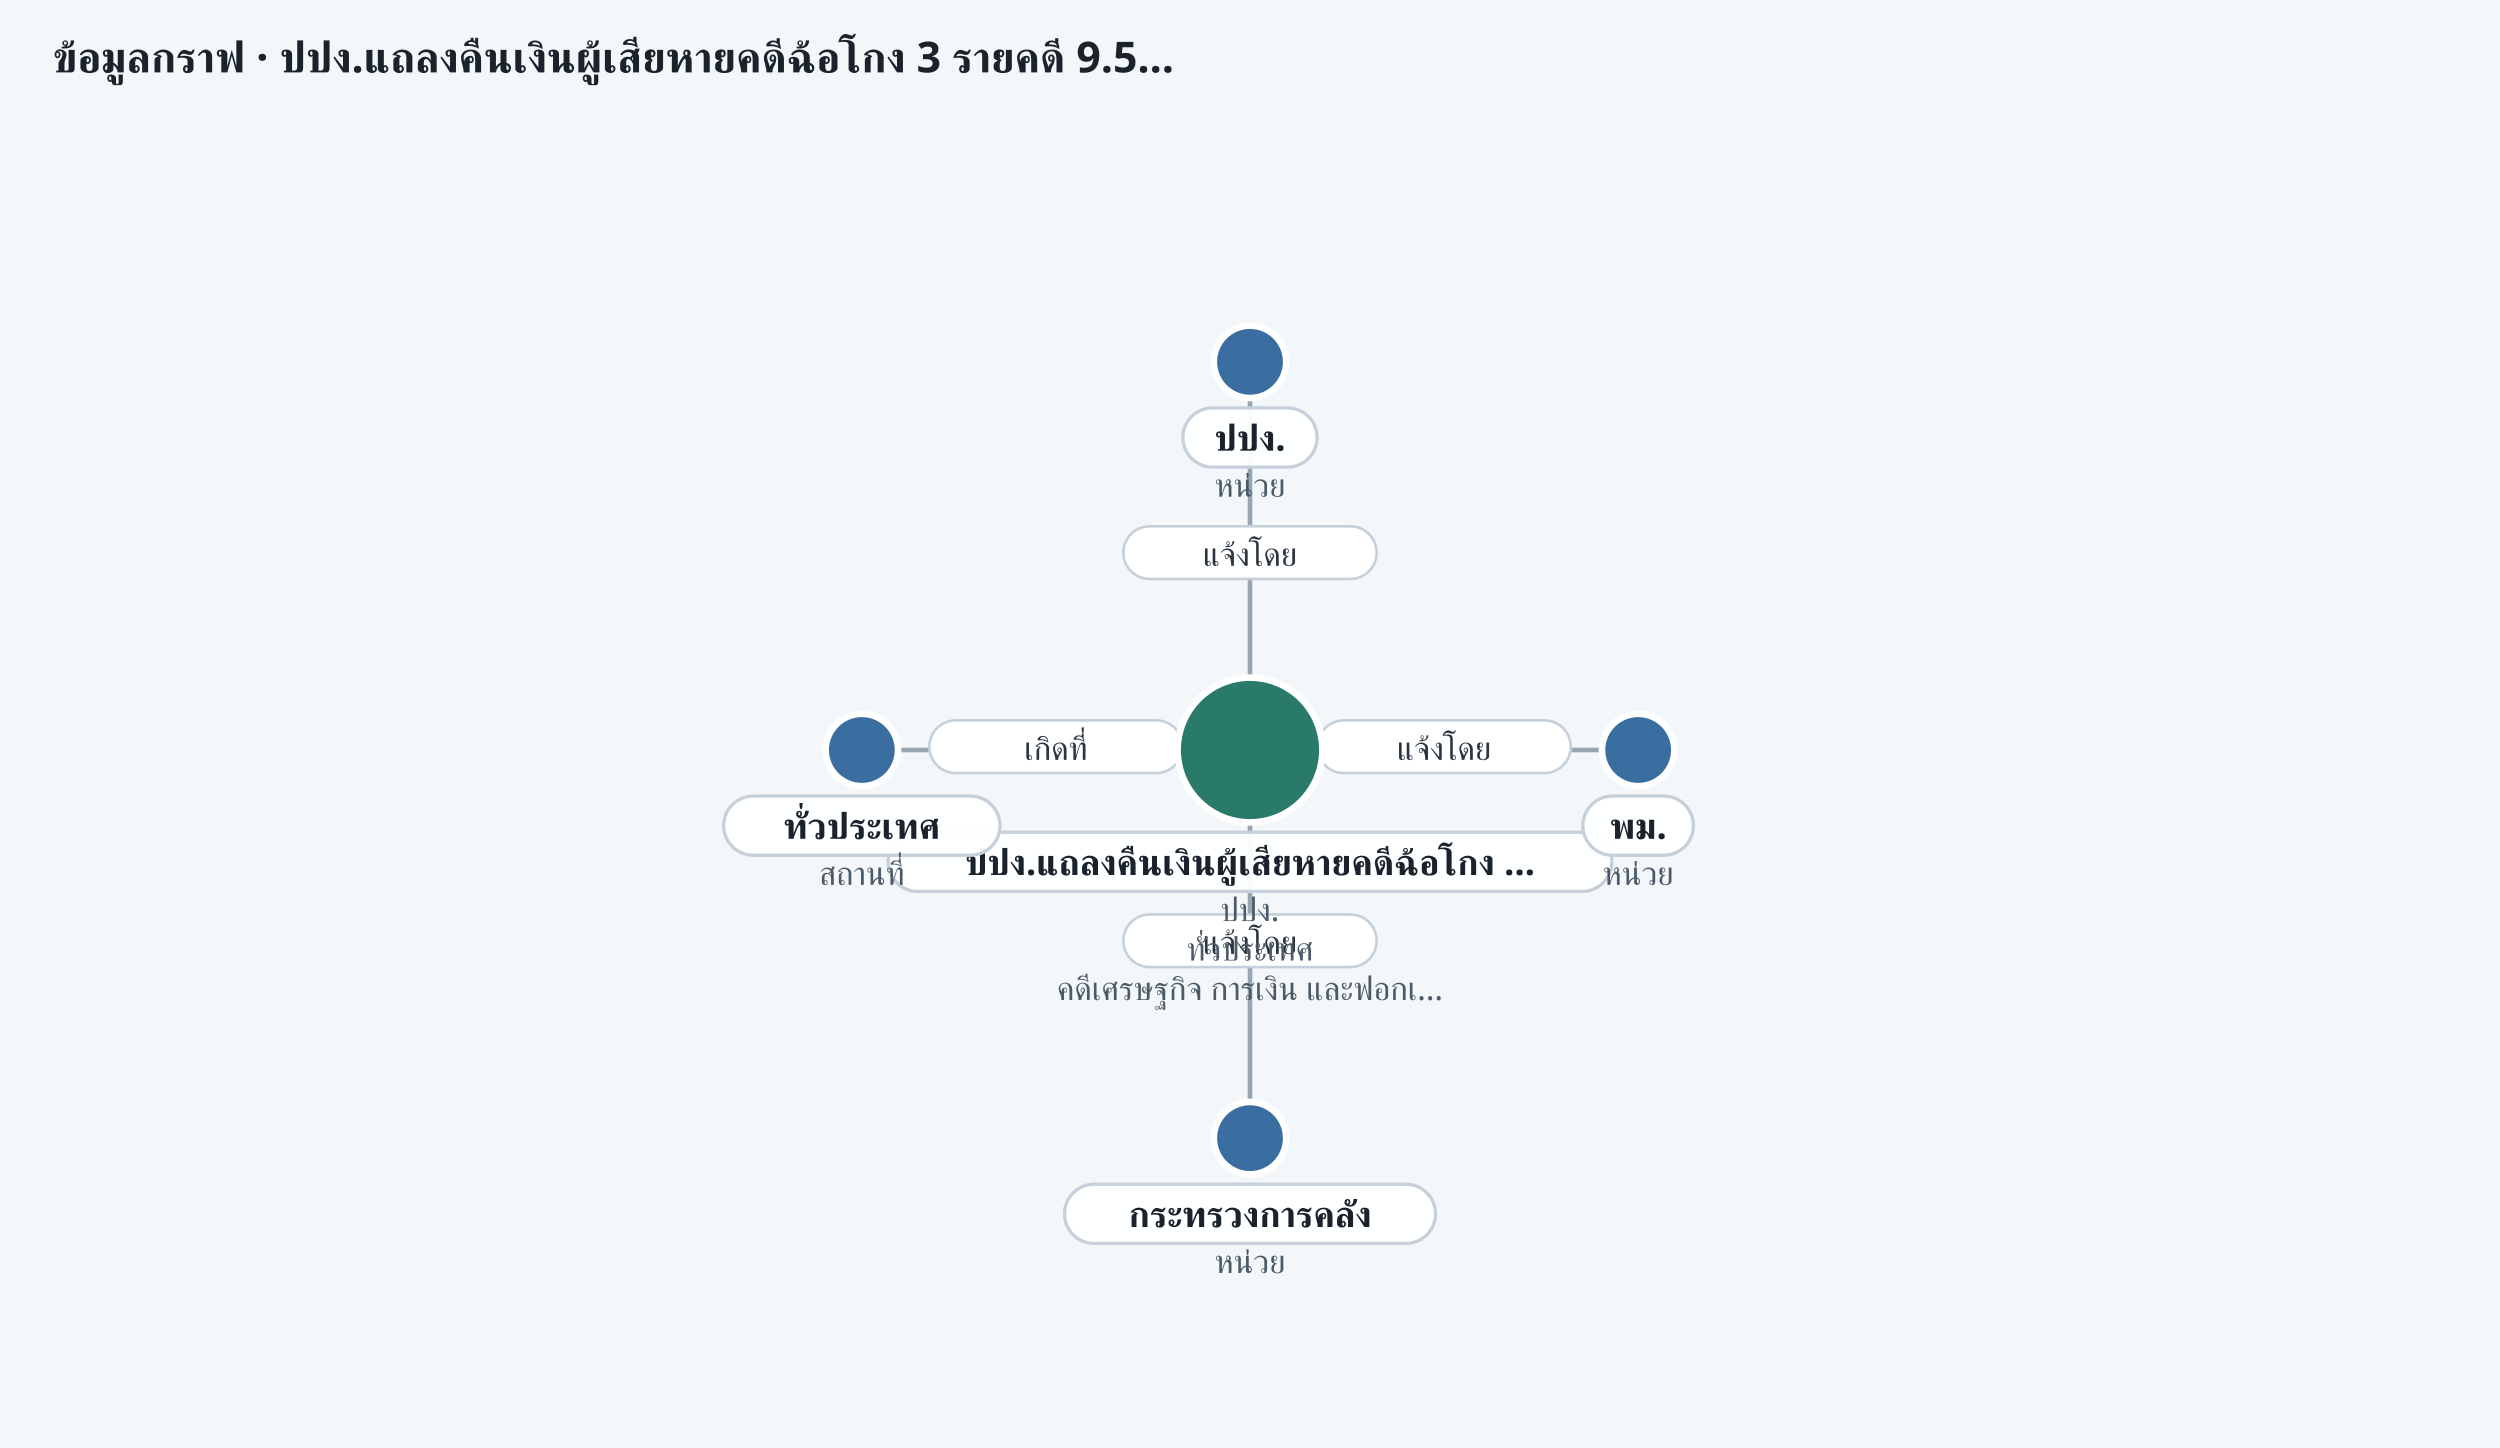
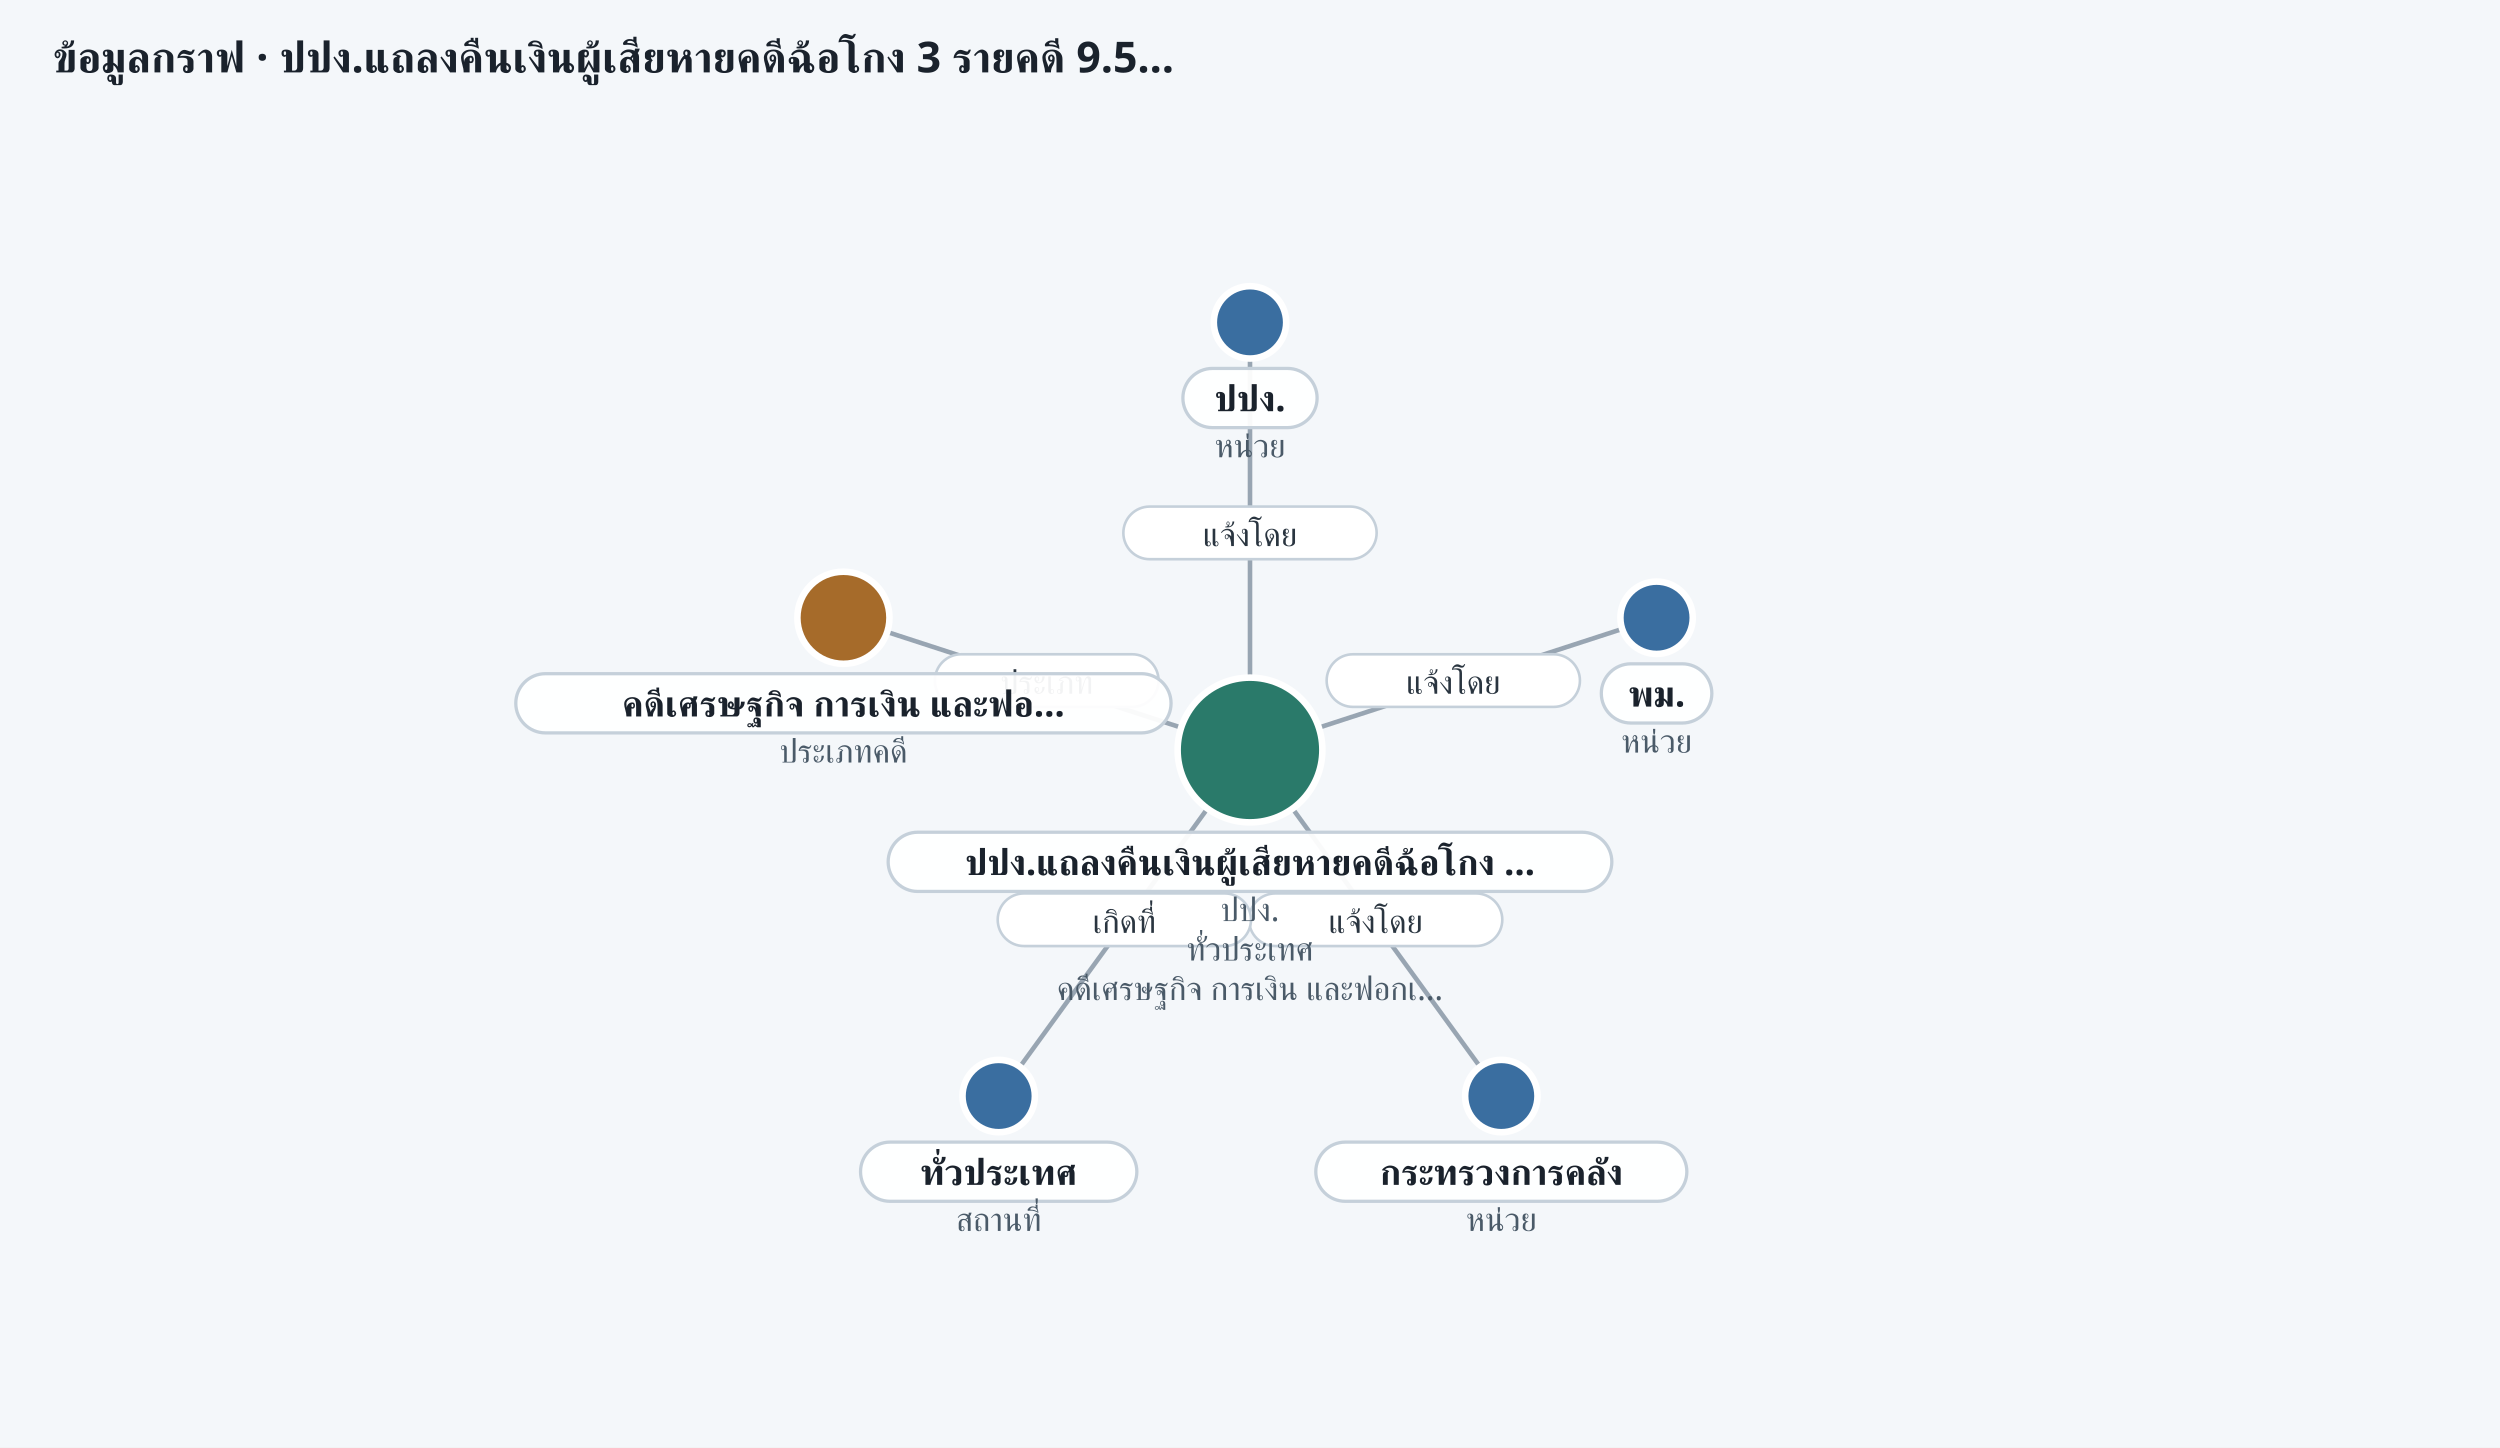
<svg xmlns="http://www.w3.org/2000/svg" width="760" height="440" viewBox="0 0 760 440" role="img" aria-label="ego graph 20261031-econ-02">
  <rect width="100%" height="100%" fill="#f4f7fa" />
  <text x="16" y="22" font-size="13" font-weight="700" fill="#1a222c" font-family="Sarabun, Anuphan, sans-serif">ข้อมูลกราฟ · ปปง.แถลงคืนเงินผู้เสียหายคดีฉ้อโกง 3 รายคดี 9.5…</text>
-   <line x1="380.0" y1="228.0" x2="380.0" y2="110.0" stroke="#7a8a9a" stroke-width="1.4" opacity="0.75" />
-   <rect x="341.5" y="160.0" width="77.0" height="16" rx="8" fill="#fff" stroke="#c5d0da" stroke-width="0.8" />
-   <text x="380.0" y="172.0" text-anchor="middle" font-size="10" fill="#2a3540" font-family="Sarabun, Anuphan, sans-serif">แจ้งโดย</text>
-   <line x1="380.0" y1="228.0" x2="498.0" y2="228.0" stroke="#7a8a9a" stroke-width="1.4" opacity="0.75" />
-   <rect x="400.5" y="219.0" width="77.0" height="16" rx="8" fill="#fff" stroke="#c5d0da" stroke-width="0.8" />
-   <text x="439.0" y="231.0" text-anchor="middle" font-size="10" fill="#2a3540" font-family="Sarabun, Anuphan, sans-serif">แจ้งโดย</text>
-   <line x1="380.0" y1="228.0" x2="380.0" y2="346.0" stroke="#7a8a9a" stroke-width="1.4" opacity="0.75" />
-   <rect x="341.5" y="278.0" width="77.0" height="16" rx="8" fill="#fff" stroke="#c5d0da" stroke-width="0.8" />
-   <text x="380.0" y="290.0" text-anchor="middle" font-size="10" fill="#2a3540" font-family="Sarabun, Anuphan, sans-serif">แจ้งโดย</text>
-   <line x1="380.0" y1="228.0" x2="262.0" y2="228.0" stroke="#7a8a9a" stroke-width="1.4" opacity="0.75" />
-   <rect x="282.5" y="219.0" width="77.0" height="16" rx="8" fill="#fff" stroke="#c5d0da" stroke-width="0.8" />
-   <text x="321.0" y="231.0" text-anchor="middle" font-size="10" fill="#2a3540" font-family="Sarabun, Anuphan, sans-serif">เกิดที่</text>
+   <line x1="380.0" y1="228.0" x2="380.0" y2="98.0" stroke="#7a8a9a" stroke-width="1.4" opacity="0.75" />
+   <rect x="341.5" y="154.0" width="77.0" height="16" rx="8" fill="#fff" stroke="#c5d0da" stroke-width="0.8" />
+   <text x="380.0" y="166.0" text-anchor="middle" font-size="10" fill="#2a3540" font-family="Sarabun, Anuphan, sans-serif">แจ้งโดย</text>
+   <line x1="380.0" y1="228.0" x2="503.6" y2="187.8" stroke="#7a8a9a" stroke-width="1.4" opacity="0.75" />
+   <rect x="403.3" y="198.9" width="77.0" height="16" rx="8" fill="#fff" stroke="#c5d0da" stroke-width="0.8" />
+   <text x="441.8" y="210.9" text-anchor="middle" font-size="10" fill="#2a3540" font-family="Sarabun, Anuphan, sans-serif">แจ้งโดย</text>
+   <line x1="380.0" y1="228.0" x2="456.4" y2="333.2" stroke="#7a8a9a" stroke-width="1.4" opacity="0.75" />
+   <rect x="379.7" y="271.6" width="77.0" height="16" rx="8" fill="#fff" stroke="#c5d0da" stroke-width="0.8" />
+   <text x="418.2" y="283.6" text-anchor="middle" font-size="10" fill="#2a3540" font-family="Sarabun, Anuphan, sans-serif">แจ้งโดย</text>
+   <line x1="380.0" y1="228.0" x2="303.6" y2="333.2" stroke="#7a8a9a" stroke-width="1.4" opacity="0.75" />
+   <rect x="303.3" y="271.6" width="77.0" height="16" rx="8" fill="#fff" stroke="#c5d0da" stroke-width="0.8" />
+   <text x="341.8" y="283.6" text-anchor="middle" font-size="10" fill="#2a3540" font-family="Sarabun, Anuphan, sans-serif">เกิดที่</text>
+   <line x1="380.0" y1="228.0" x2="256.4" y2="187.8" stroke="#7a8a9a" stroke-width="1.4" opacity="0.75" />
+   <rect x="284.2" y="198.9" width="68.0" height="16" rx="8" fill="#fff" stroke="#c5d0da" stroke-width="0.8" />
+   <text x="318.2" y="210.9" text-anchor="middle" font-size="10" fill="#2a3540" font-family="Sarabun, Anuphan, sans-serif">ประเภท</text>
  <circle cx="380.0" cy="228.0" r="22" fill="#2a7a6a" stroke="#fff" stroke-width="2" />
  <rect x="270.0" y="253.0" width="220.0" height="18" rx="9" fill="rgba(255,255,255,0.94)" stroke="#c5d0da" />
  <text x="380.0" y="266.0" text-anchor="middle" font-size="11" font-weight="600" fill="#1a222c" font-family="Sarabun, Anuphan, sans-serif">ปปง.แถลงคืนเงินผู้เสียหายคดีฉ้อโกง …</text>
  <text x="380.0" y="280.0" text-anchor="middle" font-size="10" fill="#4a5a68" font-family="Sarabun, Anuphan, sans-serif">ปปง.</text>
  <text x="380.0" y="292.0" text-anchor="middle" font-size="10" fill="#4a5a68" font-family="Sarabun, Anuphan, sans-serif">ทั่วประเทศ</text>
  <text x="380.0" y="304.0" text-anchor="middle" font-size="10" fill="#4a5a68" font-family="Sarabun, Anuphan, sans-serif">คดีเศรษฐกิจ การเงิน และฟอกเ…</text>
-   <circle cx="380.0" cy="110.0" r="11" fill="#3a6ea0" stroke="#fff" stroke-width="2" />
-   <rect x="359.6" y="124.0" width="40.8" height="18" rx="9" fill="rgba(255,255,255,0.94)" stroke="#c5d0da" />
-   <text x="380.0" y="137.0" text-anchor="middle" font-size="11" font-weight="600" fill="#1a222c" font-family="Sarabun, Anuphan, sans-serif">ปปง.</text>
-   <text x="380.0" y="151.0" text-anchor="middle" font-size="10" fill="#4a5a68" font-family="Sarabun, Anuphan, sans-serif">หน่วย</text>
-   <circle cx="498.0" cy="228.0" r="11" fill="#3a6ea0" stroke="#fff" stroke-width="2" />
-   <rect x="481.2" y="242.0" width="33.6" height="18" rx="9" fill="rgba(255,255,255,0.94)" stroke="#c5d0da" />
-   <text x="498.0" y="255.0" text-anchor="middle" font-size="11" font-weight="600" fill="#1a222c" font-family="Sarabun, Anuphan, sans-serif">พม.</text>
-   <text x="498.0" y="269.0" text-anchor="middle" font-size="10" fill="#4a5a68" font-family="Sarabun, Anuphan, sans-serif">หน่วย</text>
-   <circle cx="380.0" cy="346.0" r="11" fill="#3a6ea0" stroke="#fff" stroke-width="2" />
-   <rect x="323.6" y="360.0" width="112.8" height="18" rx="9" fill="rgba(255,255,255,0.94)" stroke="#c5d0da" />
-   <text x="380.0" y="373.0" text-anchor="middle" font-size="11" font-weight="600" fill="#1a222c" font-family="Sarabun, Anuphan, sans-serif">กระทรวงการคลัง</text>
-   <text x="380.0" y="387.0" text-anchor="middle" font-size="10" fill="#4a5a68" font-family="Sarabun, Anuphan, sans-serif">หน่วย</text>
-   <circle cx="262.0" cy="228.0" r="11" fill="#3a6ea0" stroke="#fff" stroke-width="2" />
-   <rect x="220.0" y="242.0" width="84.0" height="18" rx="9" fill="rgba(255,255,255,0.94)" stroke="#c5d0da" />
-   <text x="262.0" y="255.0" text-anchor="middle" font-size="11" font-weight="600" fill="#1a222c" font-family="Sarabun, Anuphan, sans-serif">ทั่วประเทศ</text>
-   <text x="262.0" y="269.0" text-anchor="middle" font-size="10" fill="#4a5a68" font-family="Sarabun, Anuphan, sans-serif">สถานที่</text>
+   <circle cx="380.0" cy="98.0" r="11" fill="#3a6ea0" stroke="#fff" stroke-width="2" />
+   <rect x="359.6" y="112.0" width="40.8" height="18" rx="9" fill="rgba(255,255,255,0.94)" stroke="#c5d0da" />
+   <text x="380.0" y="125.0" text-anchor="middle" font-size="11" font-weight="600" fill="#1a222c" font-family="Sarabun, Anuphan, sans-serif">ปปง.</text>
+   <text x="380.0" y="139.0" text-anchor="middle" font-size="10" fill="#4a5a68" font-family="Sarabun, Anuphan, sans-serif">หน่วย</text>
+   <circle cx="503.6" cy="187.8" r="11" fill="#3a6ea0" stroke="#fff" stroke-width="2" />
+   <rect x="486.8" y="201.8" width="33.6" height="18" rx="9" fill="rgba(255,255,255,0.94)" stroke="#c5d0da" />
+   <text x="503.6" y="214.8" text-anchor="middle" font-size="11" font-weight="600" fill="#1a222c" font-family="Sarabun, Anuphan, sans-serif">พม.</text>
+   <text x="503.6" y="228.8" text-anchor="middle" font-size="10" fill="#4a5a68" font-family="Sarabun, Anuphan, sans-serif">หน่วย</text>
+   <circle cx="456.4" cy="333.2" r="11" fill="#3a6ea0" stroke="#fff" stroke-width="2" />
+   <rect x="400.0" y="347.2" width="112.8" height="18" rx="9" fill="rgba(255,255,255,0.94)" stroke="#c5d0da" />
+   <text x="456.4" y="360.2" text-anchor="middle" font-size="11" font-weight="600" fill="#1a222c" font-family="Sarabun, Anuphan, sans-serif">กระทรวงการคลัง</text>
+   <text x="456.4" y="374.2" text-anchor="middle" font-size="10" fill="#4a5a68" font-family="Sarabun, Anuphan, sans-serif">หน่วย</text>
+   <circle cx="303.6" cy="333.2" r="11" fill="#3a6ea0" stroke="#fff" stroke-width="2" />
+   <rect x="261.6" y="347.2" width="84.0" height="18" rx="9" fill="rgba(255,255,255,0.94)" stroke="#c5d0da" />
+   <text x="303.6" y="360.2" text-anchor="middle" font-size="11" font-weight="600" fill="#1a222c" font-family="Sarabun, Anuphan, sans-serif">ทั่วประเทศ</text>
+   <text x="303.6" y="374.2" text-anchor="middle" font-size="10" fill="#4a5a68" font-family="Sarabun, Anuphan, sans-serif">สถานที่</text>
+   <circle cx="256.4" cy="187.8" r="14" fill="#a66b2a" stroke="#fff" stroke-width="2" />
+   <rect x="156.8" y="204.8" width="199.2" height="18" rx="9" fill="rgba(255,255,255,0.94)" stroke="#c5d0da" />
+   <text x="256.4" y="217.8" text-anchor="middle" font-size="11" font-weight="600" fill="#1a222c" font-family="Sarabun, Anuphan, sans-serif">คดีเศรษฐกิจ การเงิน และฟอ…</text>
+   <text x="256.4" y="231.8" text-anchor="middle" font-size="10" fill="#4a5a68" font-family="Sarabun, Anuphan, sans-serif">ประเภทคดี</text>
</svg>
